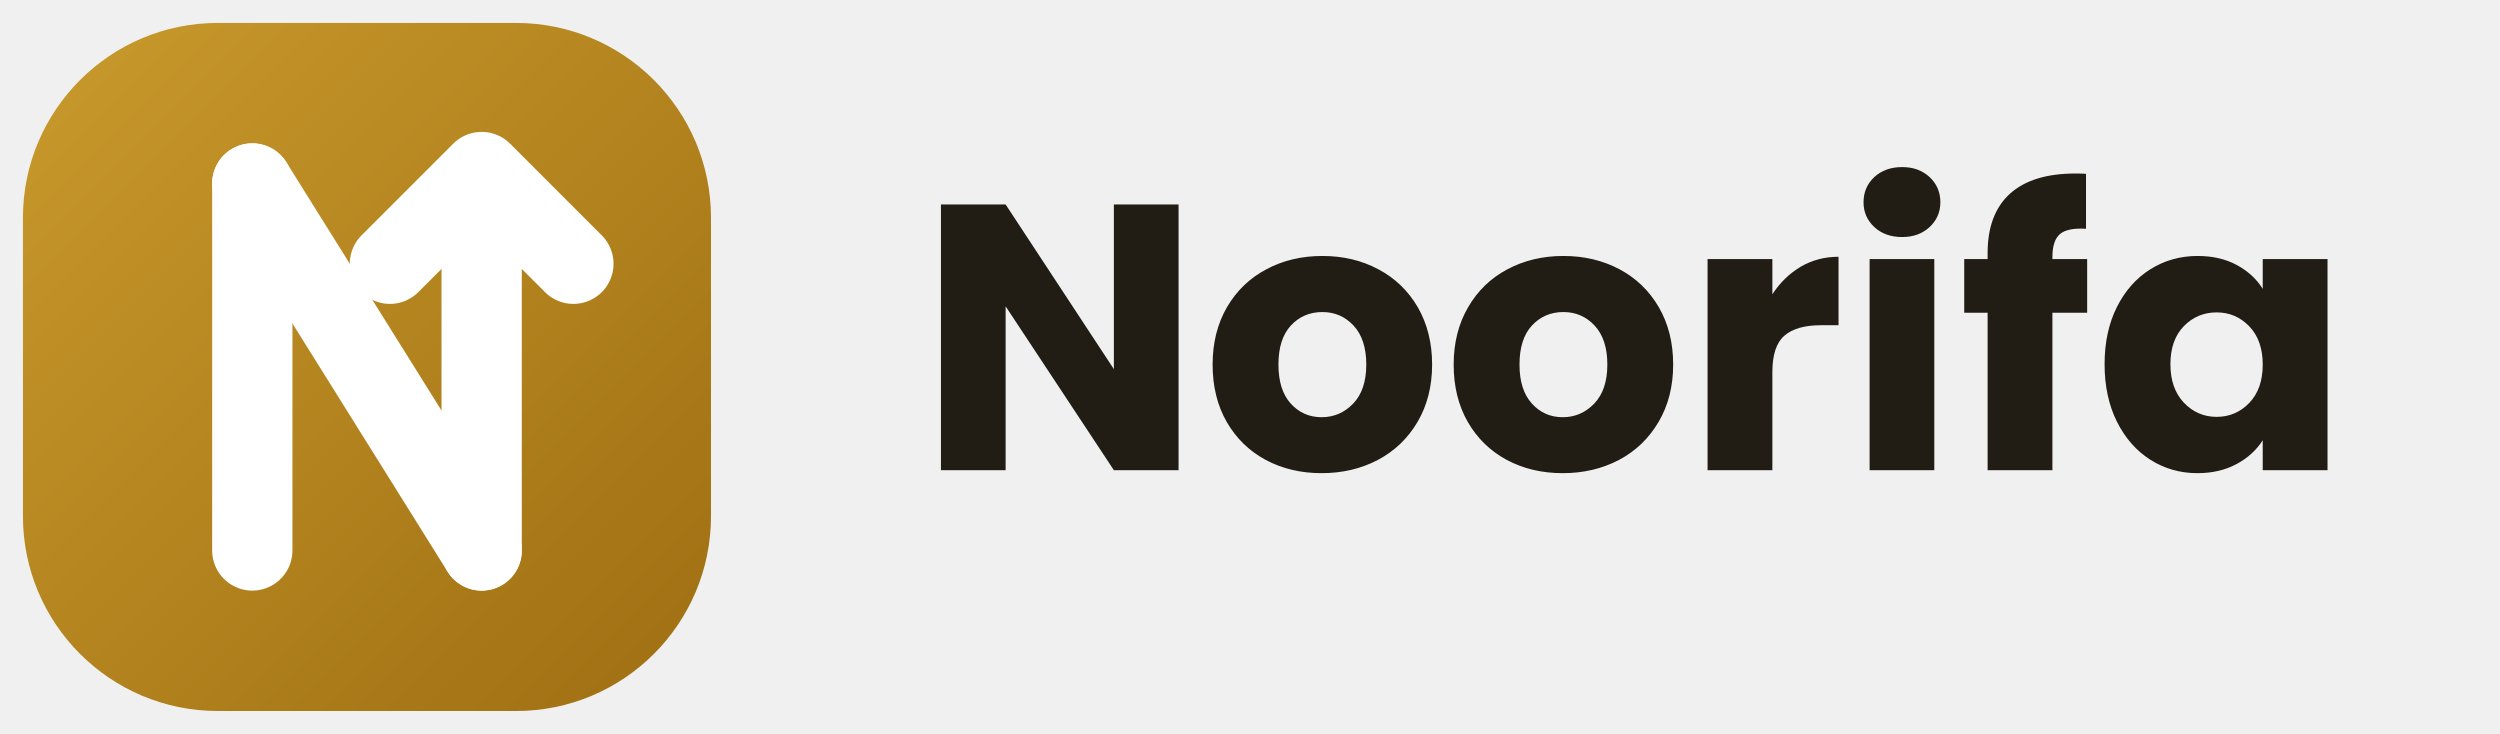
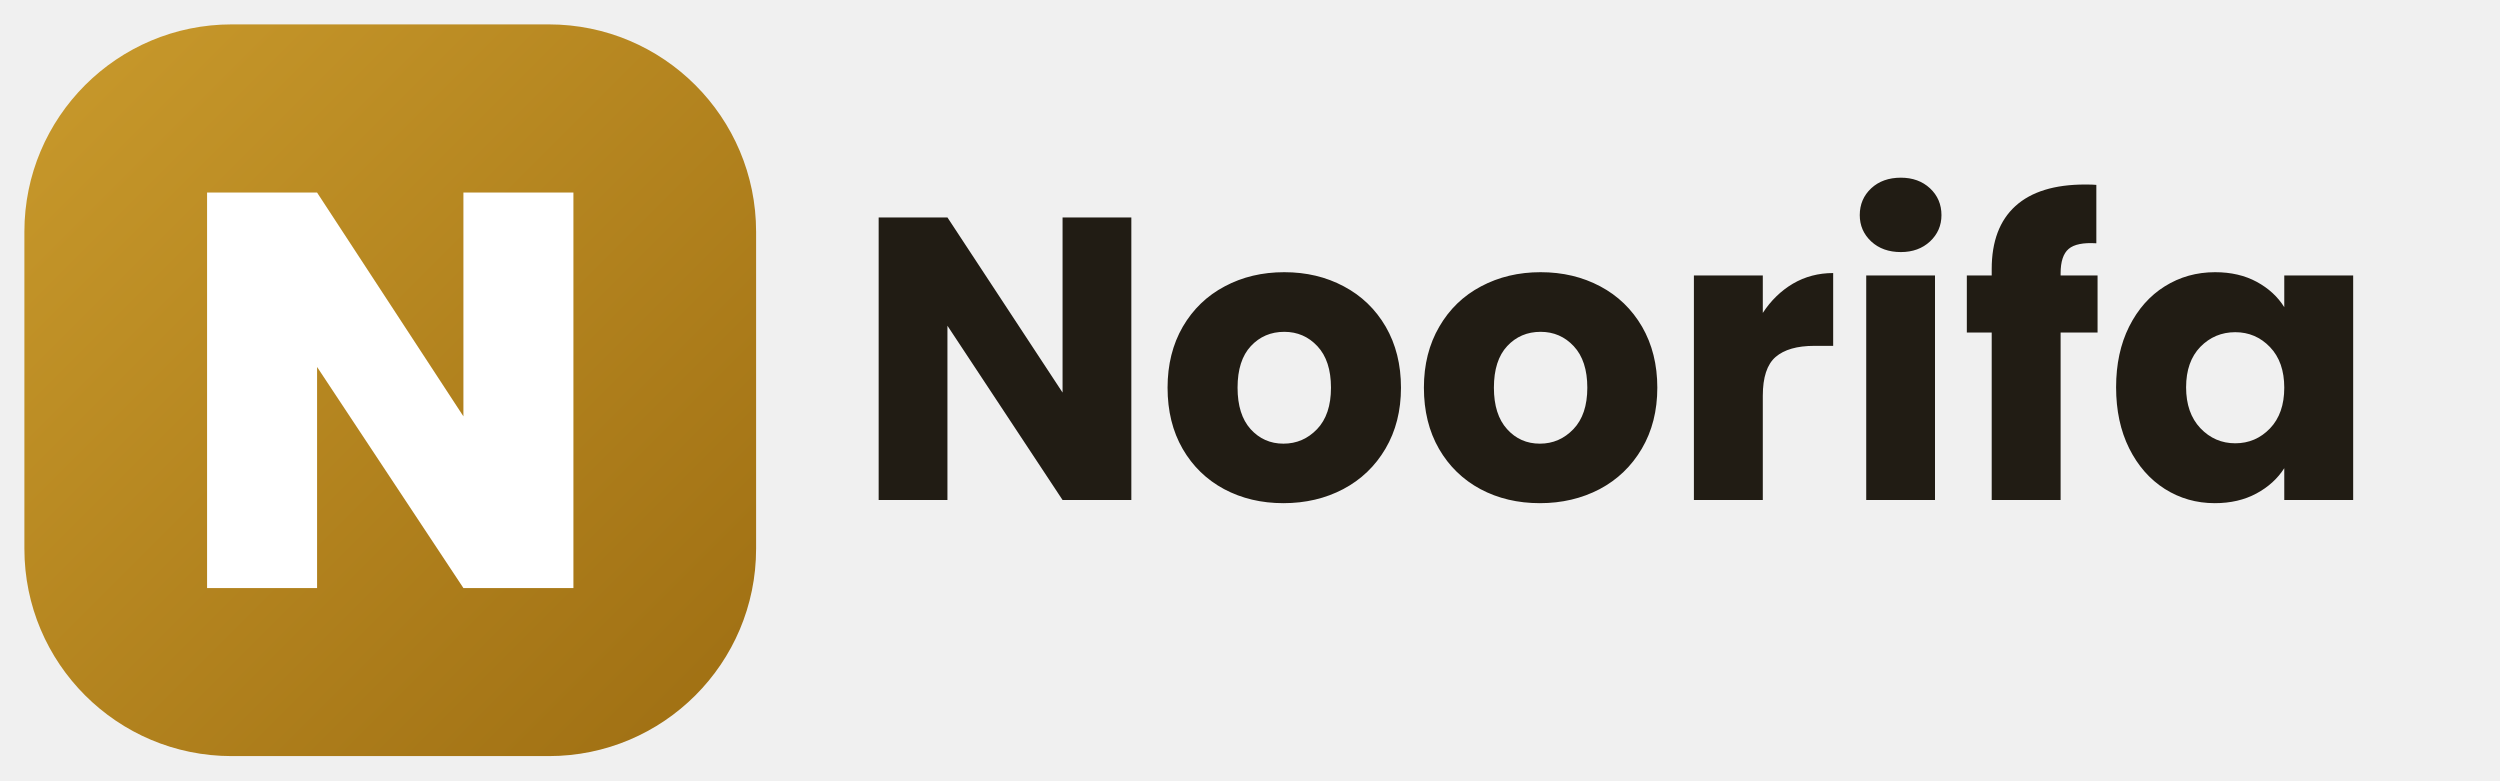
- <svg xmlns="http://www.w3.org/2000/svg" viewBox="0 0 218 64" width="218" height="64" role="img" aria-label="Noorifa">
+ <svg xmlns="http://www.w3.org/2000/svg" viewBox="0 0 205 64" width="205" height="64" role="img" aria-label="Noorifa">
  <defs>
    <linearGradient id="noorifaGold" x1="0" y1="0" x2="1" y2="1">
      <stop offset="0" stop-color="#C99A2C" />
      <stop offset="1" stop-color="#9E6E12" />
    </linearGradient>
  </defs>
  <rect x="2" y="2" width="60" height="60" rx="17" fill="url(#noorifaGold)" />
-   <g fill="none" stroke="#ffffff" stroke-width="7" stroke-linecap="round" stroke-linejoin="round">
-     <path d="M22 48V16" />
-     <path d="M22 16 42 48" />
-     <path d="M42 48V16" />
-     <path d="M34 23 42 15 50 23" />
-   </g>
-   <path d="M102.77 17.83L102.77 41L97.13 41L87.69 26.71L87.69 41L82.05 41L82.05 17.83L87.69 17.83L97.13 32.19L97.13 17.83L102.77 17.83M115.24 41.26Q112.54 41.26 110.38 40.11Q108.22 38.95 106.98 36.81Q105.74 34.66 105.74 31.79Q105.74 28.95 106.99 26.79Q108.25 24.63 110.43 23.48Q112.60 22.32 115.31 22.32Q118.02 22.32 120.19 23.48Q122.37 24.63 123.63 26.79Q124.88 28.95 124.88 31.79Q124.88 34.63 123.61 36.79Q122.34 38.95 120.14 40.11Q117.95 41.26 115.24 41.26M115.24 36.38Q116.86 36.38 118 35.19Q119.14 34 119.14 31.79Q119.14 29.58 118.03 28.39Q116.93 27.21 115.31 27.21Q113.66 27.21 112.57 28.38Q111.48 29.55 111.48 31.79Q111.48 34 112.55 35.19Q113.63 36.38 115.24 36.38M136.27 41.26Q133.56 41.26 131.40 40.11Q129.24 38.95 128 36.81Q126.76 34.66 126.76 31.79Q126.76 28.95 128.02 26.79Q129.27 24.63 131.45 23.48Q133.63 22.32 136.33 22.32Q139.04 22.32 141.22 23.48Q143.39 24.63 144.65 26.79Q145.90 28.95 145.90 31.79Q145.90 34.63 144.63 36.79Q143.36 38.95 141.17 40.11Q138.97 41.26 136.27 41.26M136.27 36.38Q137.88 36.38 139.02 35.19Q140.16 34 140.16 31.79Q140.16 29.58 139.05 28.39Q137.95 27.21 136.33 27.21Q134.68 27.21 133.59 28.38Q132.50 29.55 132.50 31.79Q132.50 34 133.58 35.19Q134.65 36.38 136.27 36.38M154.55 25.66Q155.54 24.14 157.02 23.26Q158.51 22.39 160.32 22.39L160.32 28.36L158.77 28.36Q156.66 28.36 155.60 29.27Q154.55 30.18 154.55 32.45L154.55 41L148.90 41L148.90 22.59L154.55 22.59L154.55 25.66M165.87 20.67Q164.38 20.67 163.44 19.80Q162.50 18.92 162.50 17.64Q162.50 16.32 163.44 15.44Q164.38 14.57 165.87 14.57Q167.32 14.57 168.26 15.44Q169.20 16.32 169.20 17.64Q169.20 18.92 168.26 19.80Q167.32 20.67 165.87 20.67M163.03 22.59L168.67 22.59L168.67 41L163.03 41L163.03 22.59M182 22.59L182 27.27L178.97 27.27L178.97 41L173.32 41L173.32 27.27L171.28 27.27L171.28 22.59L173.32 22.59L173.32 22.06Q173.32 18.66 175.27 16.89Q177.22 15.13 180.98 15.13Q181.61 15.13 181.90 15.16L181.90 19.95Q180.29 19.85 179.63 20.41Q178.97 20.97 178.97 22.42L178.97 22.59L182 22.59M183.52 31.76Q183.52 28.92 184.59 26.78Q185.67 24.63 187.51 23.48Q189.36 22.32 191.64 22.32Q193.59 22.32 195.05 23.11Q196.52 23.91 197.31 25.19L197.31 22.59L202.96 22.59L202.96 41L197.31 41L197.31 38.39Q196.49 39.68 195.02 40.47Q193.55 41.26 191.61 41.26Q189.36 41.26 187.51 40.09Q185.67 38.92 184.59 36.76Q183.52 34.60 183.52 31.76M197.31 31.79Q197.31 29.68 196.14 28.46Q194.97 27.24 193.29 27.24Q191.61 27.24 190.43 28.44Q189.26 29.65 189.26 31.76Q189.26 33.87 190.43 35.11Q191.61 36.35 193.29 36.35Q194.97 36.35 196.14 35.13Q197.31 33.91 197.31 31.79" fill="#211c14" />
+   <path d="M47.02 15.79L47.02 48.22L38 48.22L26 30.09L26 48.22L16.98 48.22L16.98 15.79L26 15.79L38 34.14L38 15.79" fill="#ffffff" />
+   <path d="M92.77 17.83L92.77 41L87.13 41L77.69 26.71L77.69 41L72.05 41L72.05 17.83L77.69 17.83L87.13 32.19L87.13 17.83L92.77 17.83M105.24 41.26Q102.54 41.26 100.38 40.11Q98.22 38.95 96.98 36.81Q95.74 34.66 95.74 31.79Q95.74 28.95 96.99 26.79Q98.25 24.63 100.43 23.48Q102.60 22.32 105.31 22.32Q108.02 22.32 110.19 23.48Q112.37 24.63 113.63 26.79Q114.88 28.95 114.88 31.79Q114.88 34.63 113.61 36.79Q112.34 38.95 110.14 40.11Q107.95 41.26 105.24 41.26M105.24 36.38Q106.86 36.38 108 35.19Q109.14 34 109.14 31.79Q109.14 29.58 108.03 28.39Q106.93 27.21 105.31 27.21Q103.66 27.21 102.57 28.38Q101.48 29.55 101.48 31.79Q101.48 34 102.55 35.19Q103.63 36.38 105.24 36.38M126.27 41.26Q123.56 41.26 121.40 40.11Q119.24 38.95 118 36.81Q116.76 34.66 116.76 31.79Q116.76 28.95 118.02 26.79Q119.27 24.63 121.45 23.48Q123.63 22.32 126.33 22.32Q129.04 22.32 131.22 23.48Q133.39 24.63 134.65 26.79Q135.90 28.95 135.90 31.79Q135.90 34.63 134.63 36.79Q133.36 38.95 131.17 40.11Q128.97 41.26 126.27 41.26M126.27 36.38Q127.88 36.38 129.02 35.19Q130.16 34 130.16 31.79Q130.16 29.58 129.05 28.39Q127.95 27.21 126.33 27.21Q124.68 27.21 123.59 28.38Q122.50 29.55 122.50 31.79Q122.50 34 123.58 35.19Q124.65 36.38 126.27 36.38M144.55 25.66Q145.54 24.14 147.02 23.26Q148.51 22.39 150.32 22.39L150.32 28.36L148.77 28.36Q146.66 28.36 145.60 29.27Q144.55 30.18 144.55 32.45L144.55 41L138.90 41L138.90 22.59L144.55 22.59L144.55 25.66M155.87 20.67Q154.38 20.67 153.44 19.80Q152.50 18.92 152.50 17.64Q152.50 16.32 153.44 15.44Q154.38 14.57 155.87 14.57Q157.32 14.57 158.26 15.44Q159.20 16.32 159.20 17.64Q159.20 18.92 158.26 19.80Q157.32 20.67 155.87 20.67M153.03 22.59L158.67 22.59L158.67 41L153.03 41L153.03 22.59M172 22.59L172 27.27L168.97 27.27L168.97 41L163.32 41L163.32 27.27L161.28 27.27L161.28 22.59L163.32 22.59L163.32 22.06Q163.32 18.66 165.27 16.89Q167.22 15.13 170.98 15.13Q171.61 15.13 171.90 15.16L171.90 19.95Q170.29 19.85 169.63 20.41Q168.97 20.97 168.97 22.42L168.97 22.59L172 22.59M173.52 31.76Q173.52 28.92 174.59 26.78Q175.67 24.63 177.51 23.48Q179.36 22.32 181.64 22.32Q183.59 22.32 185.05 23.11Q186.52 23.91 187.31 25.19L187.31 22.59L192.96 22.59L192.96 41L187.31 41L187.31 38.39Q186.49 39.68 185.02 40.47Q183.55 41.26 181.61 41.26Q179.36 41.26 177.51 40.09Q175.67 38.92 174.59 36.76Q173.52 34.60 173.52 31.76M187.31 31.79Q187.31 29.68 186.14 28.46Q184.97 27.24 183.29 27.24Q181.61 27.24 180.43 28.44Q179.26 29.65 179.26 31.76Q179.26 33.87 180.43 35.11Q181.61 36.35 183.29 36.35Q184.97 36.35 186.14 35.13Q187.31 33.91 187.31 31.79" fill="#211c14" />
</svg>
